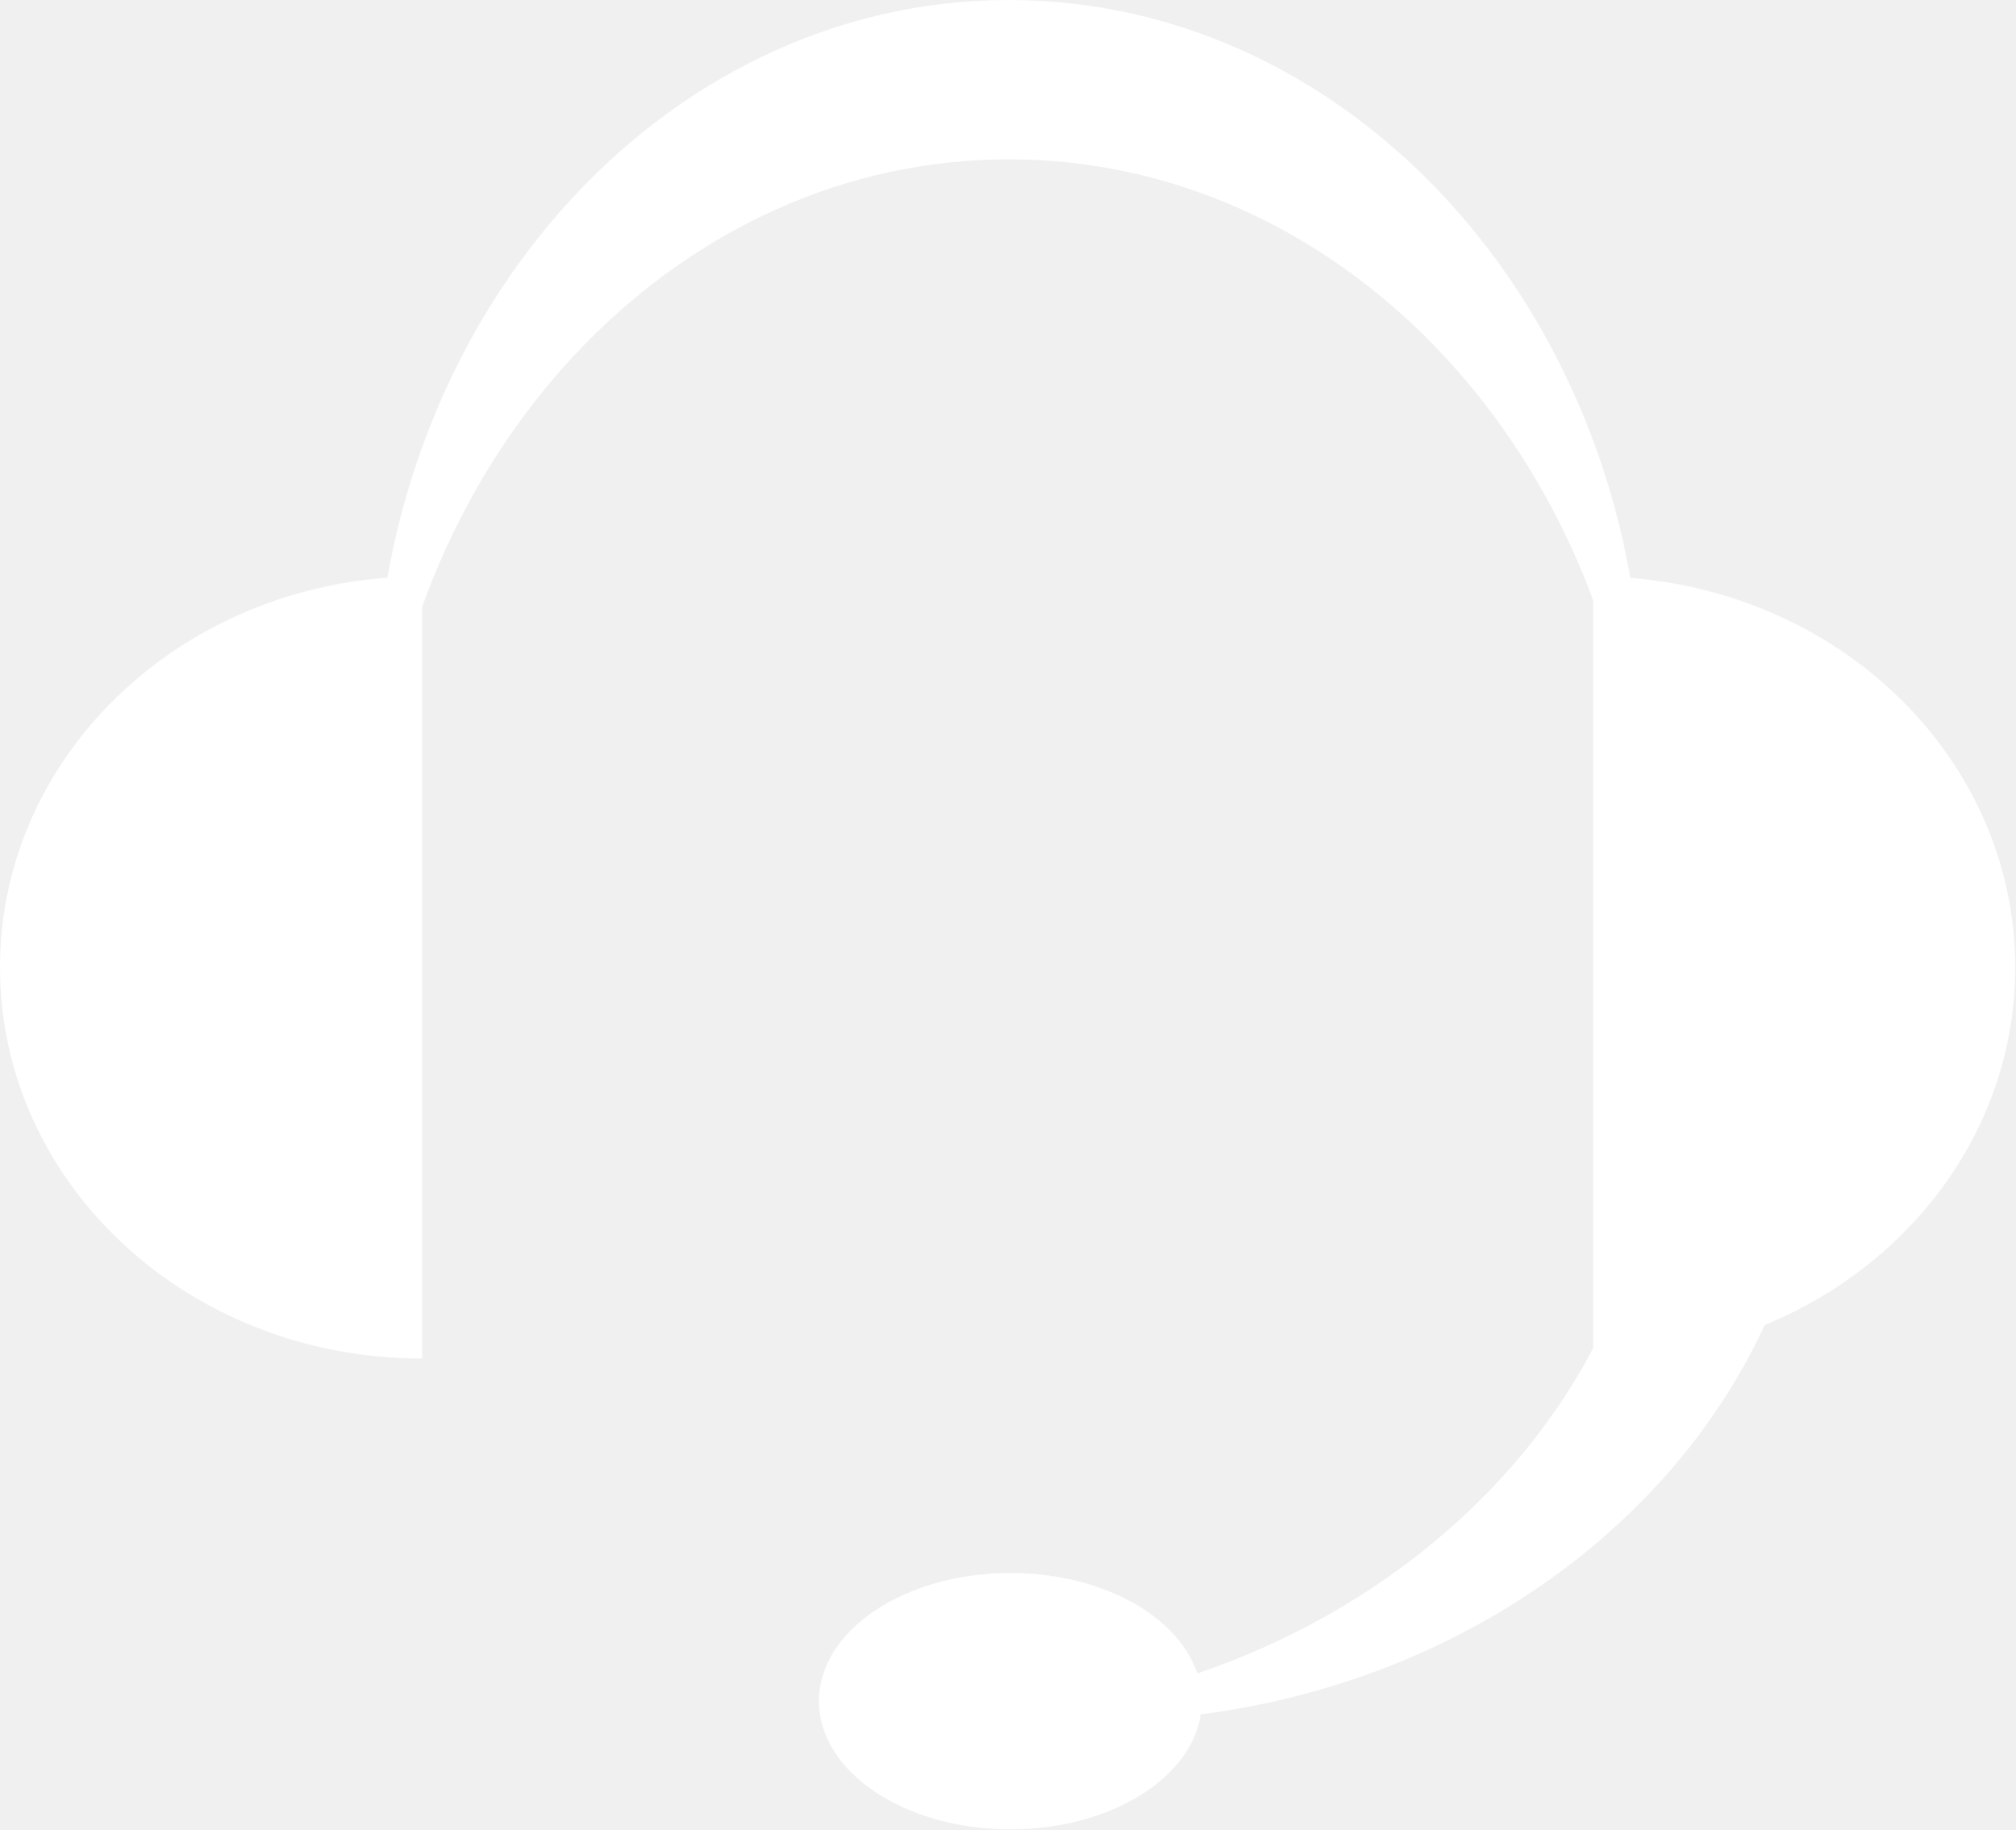
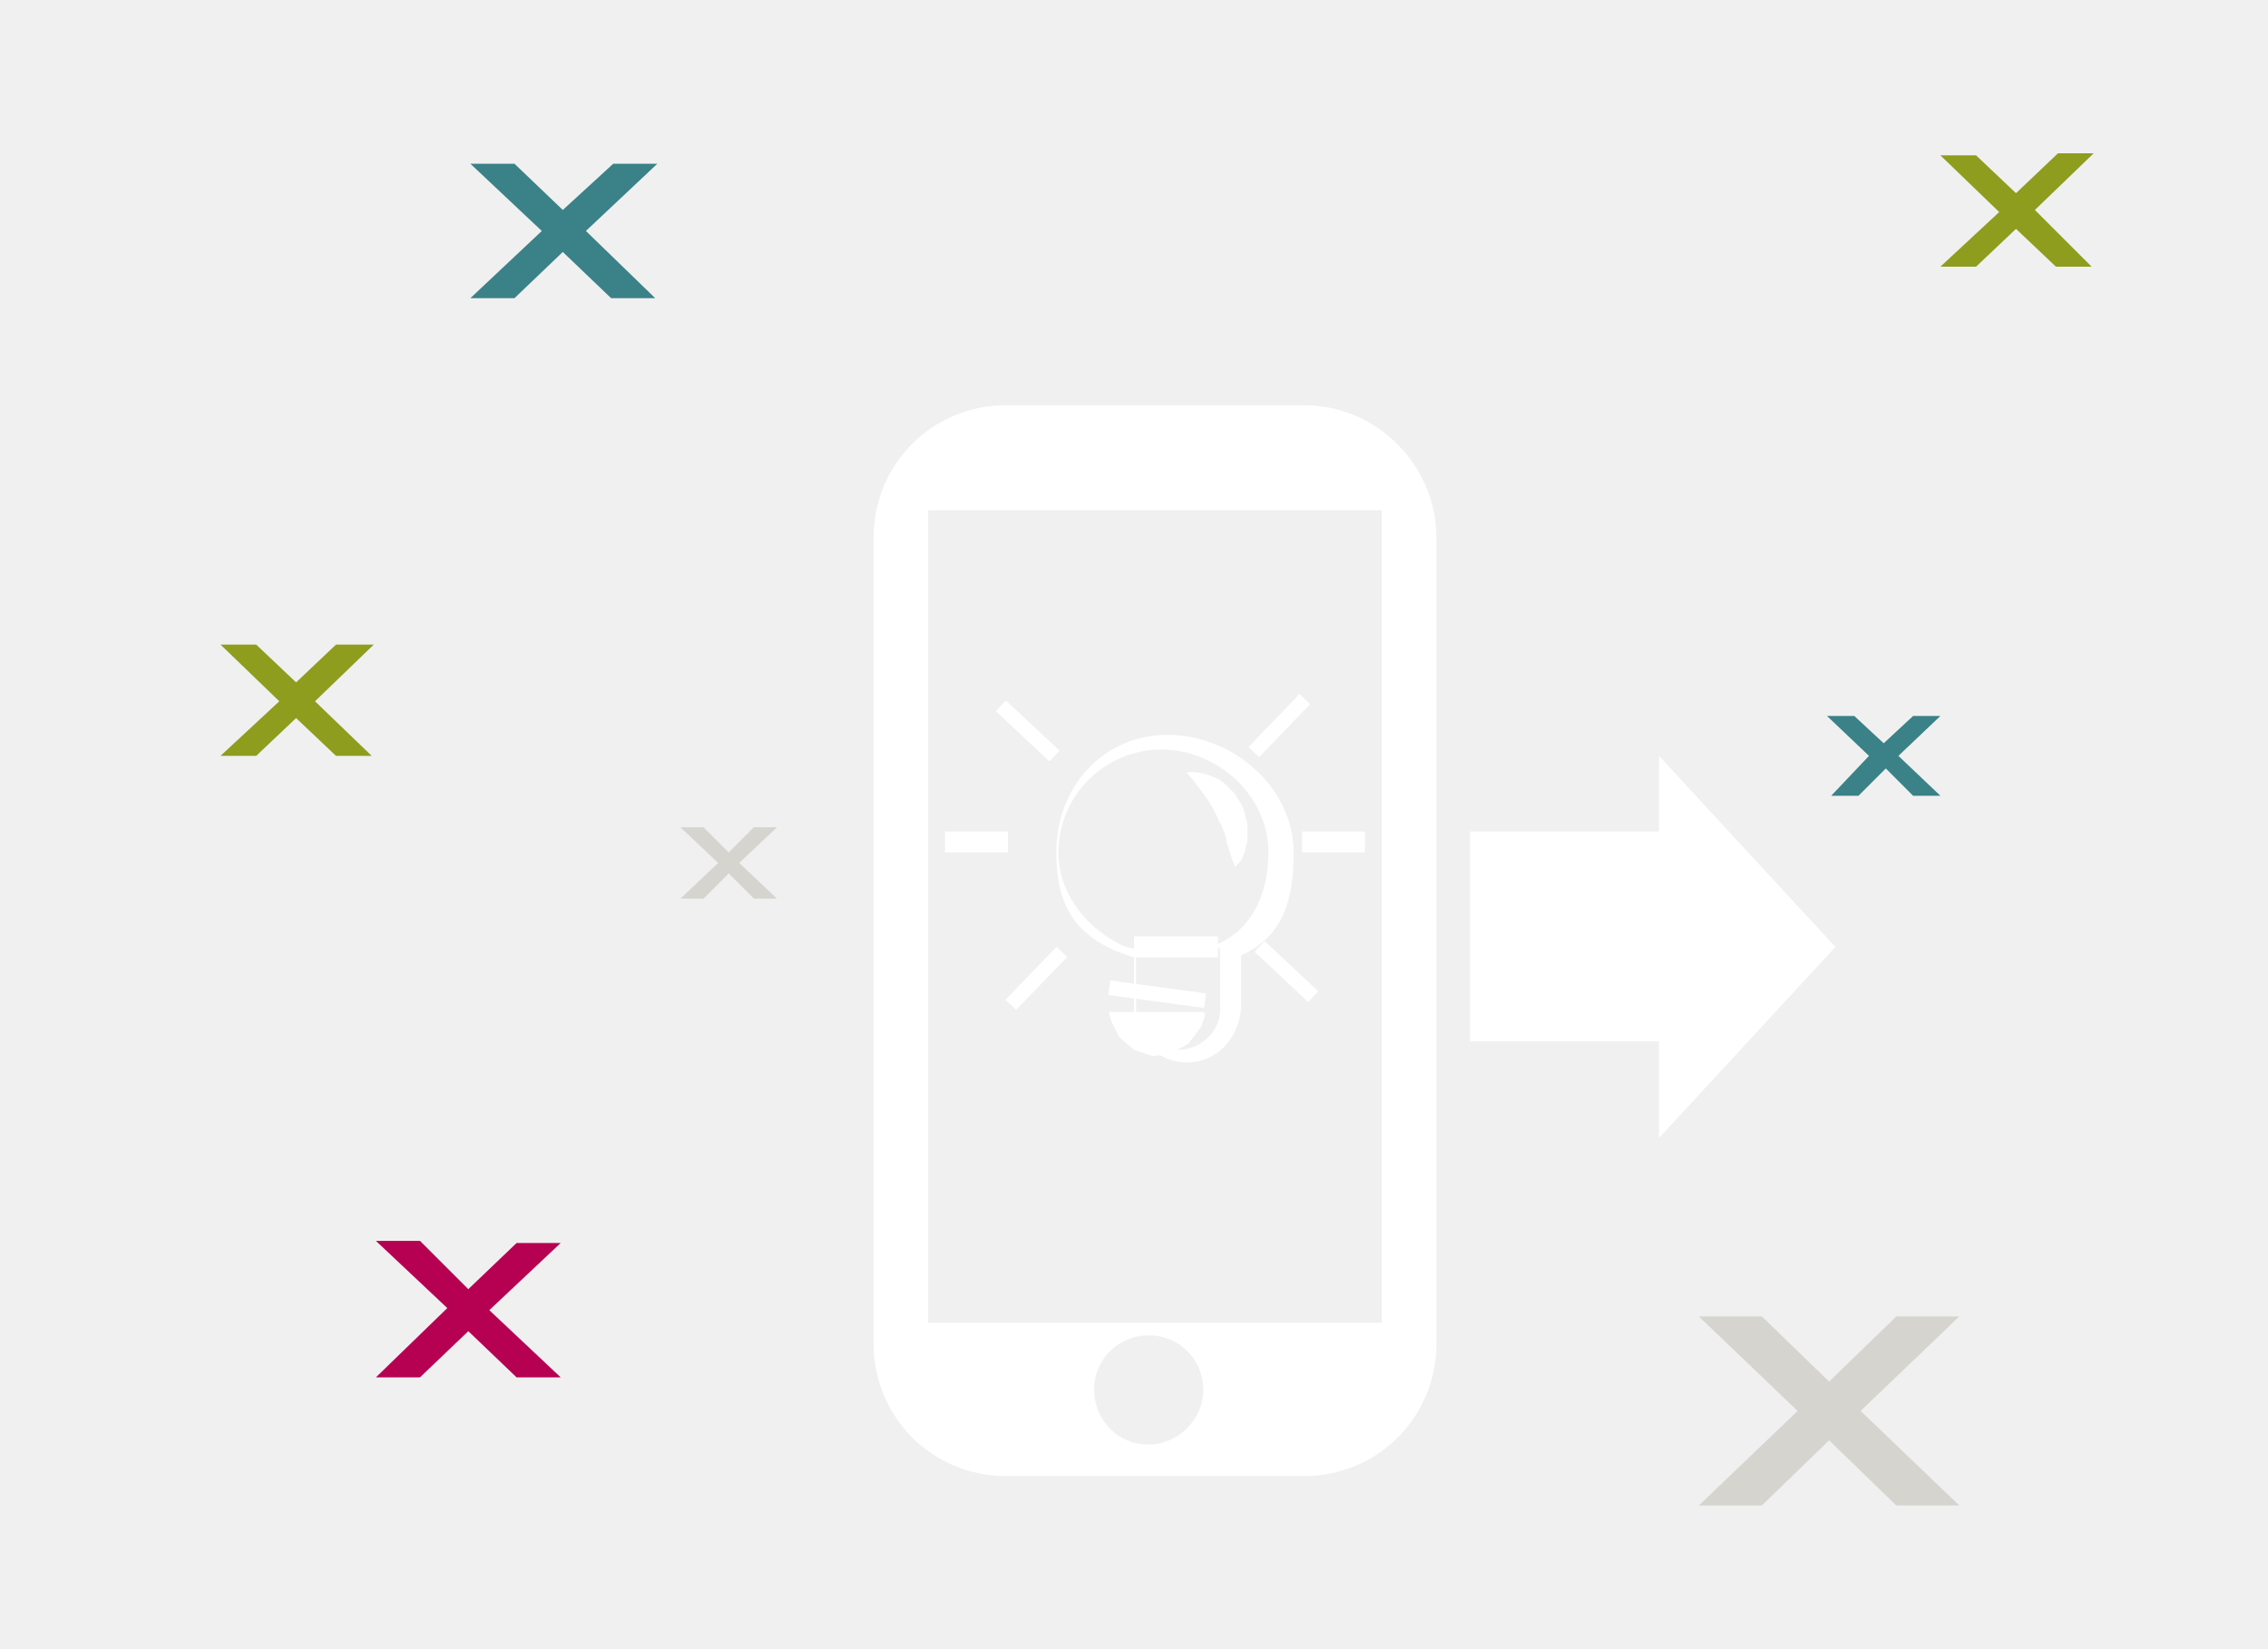
- <svg xmlns="http://www.w3.org/2000/svg" version="1.1" id="Calque_1" x="0px" y="0px" width="77.441px" height="70.291px" viewBox="0 0 77.441 70.291" enable-background="new 0 0 77.441 70.291" xml:space="preserve">
+ <svg xmlns="http://www.w3.org/2000/svg" version="1.1" id="Calque_1" x="0px" y="0px" viewBox="0 0 108 78.5" enable-background="new 0 0 108 78.5" xml:space="preserve">
+   <path fill="#FFFFFF" d="M62.1,19.3H47.9c-3.5,0-6.3,2.8-6.3,6.3V64c0,3.5,2.8,6.3,6.3,6.3h14.2c3.5,0,6.3-2.8,6.3-6.3V25.6  C68.4,22.2,65.6,19.3,62.1,19.3z M54.7,68.8c-1.5,0-2.6-1.2-2.6-2.6c0-1.5,1.2-2.6,2.6-2.6c1.5,0,2.6,1.2,2.6,2.6  C57.3,67.6,56.1,68.8,54.7,68.8z M65.8,63H44.2V24.3h21.6V63z" />
  <g>
-     <path fill="#FFFFFF" d="M0,37.174c0,8.3,7.22,15.028,16.22,15.028V22.146C7.22,22.146,0,28.874,0,37.174z" />
-     <path fill="#FFFFFF" d="M77.441,37.174c0-8.3-7.22-15.028-16.22-15.028v30.055C70.22,52.201,77.441,45.473,77.441,37.174z" />
-     <path fill="#FFFFFF" d="M38.769,6.122c12.544,0,22.869,10.774,24.211,24.622c0.097-1.006,0.152-2.026,0.152-3.061   C63.131,12.394,52.224,0,38.769,0S14.407,12.394,14.407,27.682c0,1.035,0.054,2.055,0.152,3.061   C15.9,16.896,26.225,6.122,38.769,6.122z" />
-     <path fill="#FFFFFF" d="M39.042,65.798c1.006,0.097,2.026,0.335,3.061,0.335c13.469,0,24.686-8.497,27.166-19.497H63.15   C60.86,56.636,51.122,64.628,39.042,65.798z" />
-     <ellipse fill="#FFFFFF" cx="38.827" cy="65.367" rx="7.357" ry="4.925" />
+     <polygon fill="#FFFFFF" points="57.3,48.2 52.8,48.2 52.9,48.6 53.3,49.4 54,50 54.9,50.3 55.7,50.2 56.6,49.7 57.2,48.9    57.4,48.3  " />
+     <path fill="#FFFFFF" d="M56.5,50.6c-1.4,0-2.5-1.2-2.5-2.5v-2.5c-3-0.9-3.7-2.7-3.7-5c0-3.1,2.2-5.6,5.3-5.6c3.1,0,6,2.5,6,5.6   c0,2.3-0.5,4-2.5,4.9v2.5C59,49.4,58,50.6,56.5,50.6z M55.3,35.7c-2.7,0-4.9,2.2-4.9,4.9c0,2,1.4,3.7,3.2,4.5l0.5,0.1v2.9   c0,1,0.9,1.9,2,1.9s2-0.9,2-1.9v-2.9L57.9,45c1.7-0.7,2.5-2.4,2.5-4.4C60.4,37.9,58,35.7,55.3,35.7z" />
+     <path fill="#FFFFFF" d="M56.5,36.8c0,0,0.4-0.1,1,0.1c0.3,0.1,0.6,0.2,0.9,0.5c0.1,0.1,0.3,0.3,0.4,0.4c0.1,0.2,0.2,0.3,0.3,0.5   c0.1,0.2,0.2,0.4,0.2,0.6c0.1,0.2,0.1,0.4,0.1,0.6c0,0.2,0,0.4,0,0.5c0,0.2-0.1,0.3-0.1,0.5c-0.1,0.3-0.2,0.5-0.3,0.6   c-0.1,0.1-0.2,0.2-0.2,0.2s0-0.1-0.1-0.3c-0.1-0.2-0.1-0.4-0.2-0.6c0-0.1-0.1-0.2-0.1-0.4c0-0.1-0.1-0.3-0.1-0.4   c-0.1-0.1-0.1-0.3-0.2-0.4c-0.1-0.1-0.1-0.3-0.2-0.4c-0.2-0.5-0.6-1-0.9-1.4C56.8,37.1,56.5,36.8,56.5,36.8z" />
+     <rect x="54" y="44.6" fill="#FFFFFF" width="4" height="1" />
+     <rect x="52.8" y="47" transform="matrix(0.9911 0.1334 -0.1334 0.9911 6.8079 -6.9278)" fill="#FFFFFF" width="4.6" height="0.7" />
+     <g>
+       <rect x="56" y="30.6" fill="#FFFFFF" width="0" height="4.1" />
+       <rect x="62" y="39.6" fill="#FFFFFF" width="3" height="1" />
+       <rect x="45" y="39.6" fill="#FFFFFF" width="3" height="1" />
+       <rect x="59.5" y="45.9" transform="matrix(0.7301 0.6834 -0.6834 0.7301 48.1471 -29.3519)" fill="#FFFFFF" width="3.5" height="0.7" />
+       <rect x="47.2" y="34.5" transform="matrix(0.7301 0.6833 -0.6833 0.7301 37.0114 -24.0799)" fill="#FFFFFF" width="3.5" height="0.7" />
+       <rect x="60.6" y="32.8" transform="matrix(0.7202 0.6938 -0.6938 0.7202 40.9948 -32.6133)" fill="#FFFFFF" width="0.7" height="3.5" />
+       <rect x="49" y="44.8" transform="matrix(0.7192 0.6948 -0.6948 0.7192 46.1996 -21.1704)" fill="#FFFFFF" width="0.7" height="3.5" />
+     </g>
+   </g>
+   <polygon fill="#FFFFFF" points="87.4,45.1 79,36 79,39.6 70,39.6 70,49.6 79,49.6 79,54.2 " />
+   <g>
+     <path fill="#B60051" d="M17.9,65.6h2.1l2.3-2.2l2.3,2.2h2.1l-3.4-3.2l3.4-3.2h-2.1l-2.3,2.2L20,59.1h-2.1l3.4,3.2L17.9,65.6z" />
+   </g>
+   <g>
+     <path fill="#D6D4CF" d="M80.9,71.7h3l3.2-3.1l3.2,3.1h3l-4.7-4.5l4.7-4.5h-3l-3.2,3.1l-3.2-3.1h-3l4.7,4.5L80.9,71.7z" />
+   </g>
+   <g>
+     <path fill="#3A8287" d="M87.2,37.9h1.3l1.3-1.3l1.3,1.3h1.3l-2-1.9l2-1.9h-1.3l-1.4,1.3l-1.4-1.3h-1.3l2,1.9L87.2,37.9z" />
+   </g>
+   <g>
+     <path fill="#8E9D1E" d="M92.4,12.7h1.7l1.9-1.8l1.9,1.8h1.7L96.9,10l2.8-2.7h-1.7L96,9.2l-1.9-1.8h-1.7l2.8,2.7L92.4,12.7z" />
+   </g>
+   <g>
+     <path fill="#3A8287" d="M22.4,14.2h2.1l2.3-2.2l2.3,2.2h2.1L27.9,11l3.4-3.2h-2.1L26.8,10l-2.3-2.2h-2.1l3.4,3.2L22.4,14.2z" />
+   </g>
+   <g>
+     <path fill="#D6D4CF" d="M32.4,42.8h1.1l1.2-1.2l1.2,1.2h1.1l-1.8-1.7l1.8-1.7h-1.1l-1.2,1.2l-1.2-1.2h-1.1l1.8,1.7L32.4,42.8z" />
+   </g>
+   <g>
+     <path fill="#8E9D1E" d="M10.5,36h1.7l1.9-1.8L16,36h1.7L15,33.4l2.8-2.7H16l-1.9,1.8l-1.9-1.8h-1.7l2.8,2.7L10.5,36z" />
  </g>
</svg>
